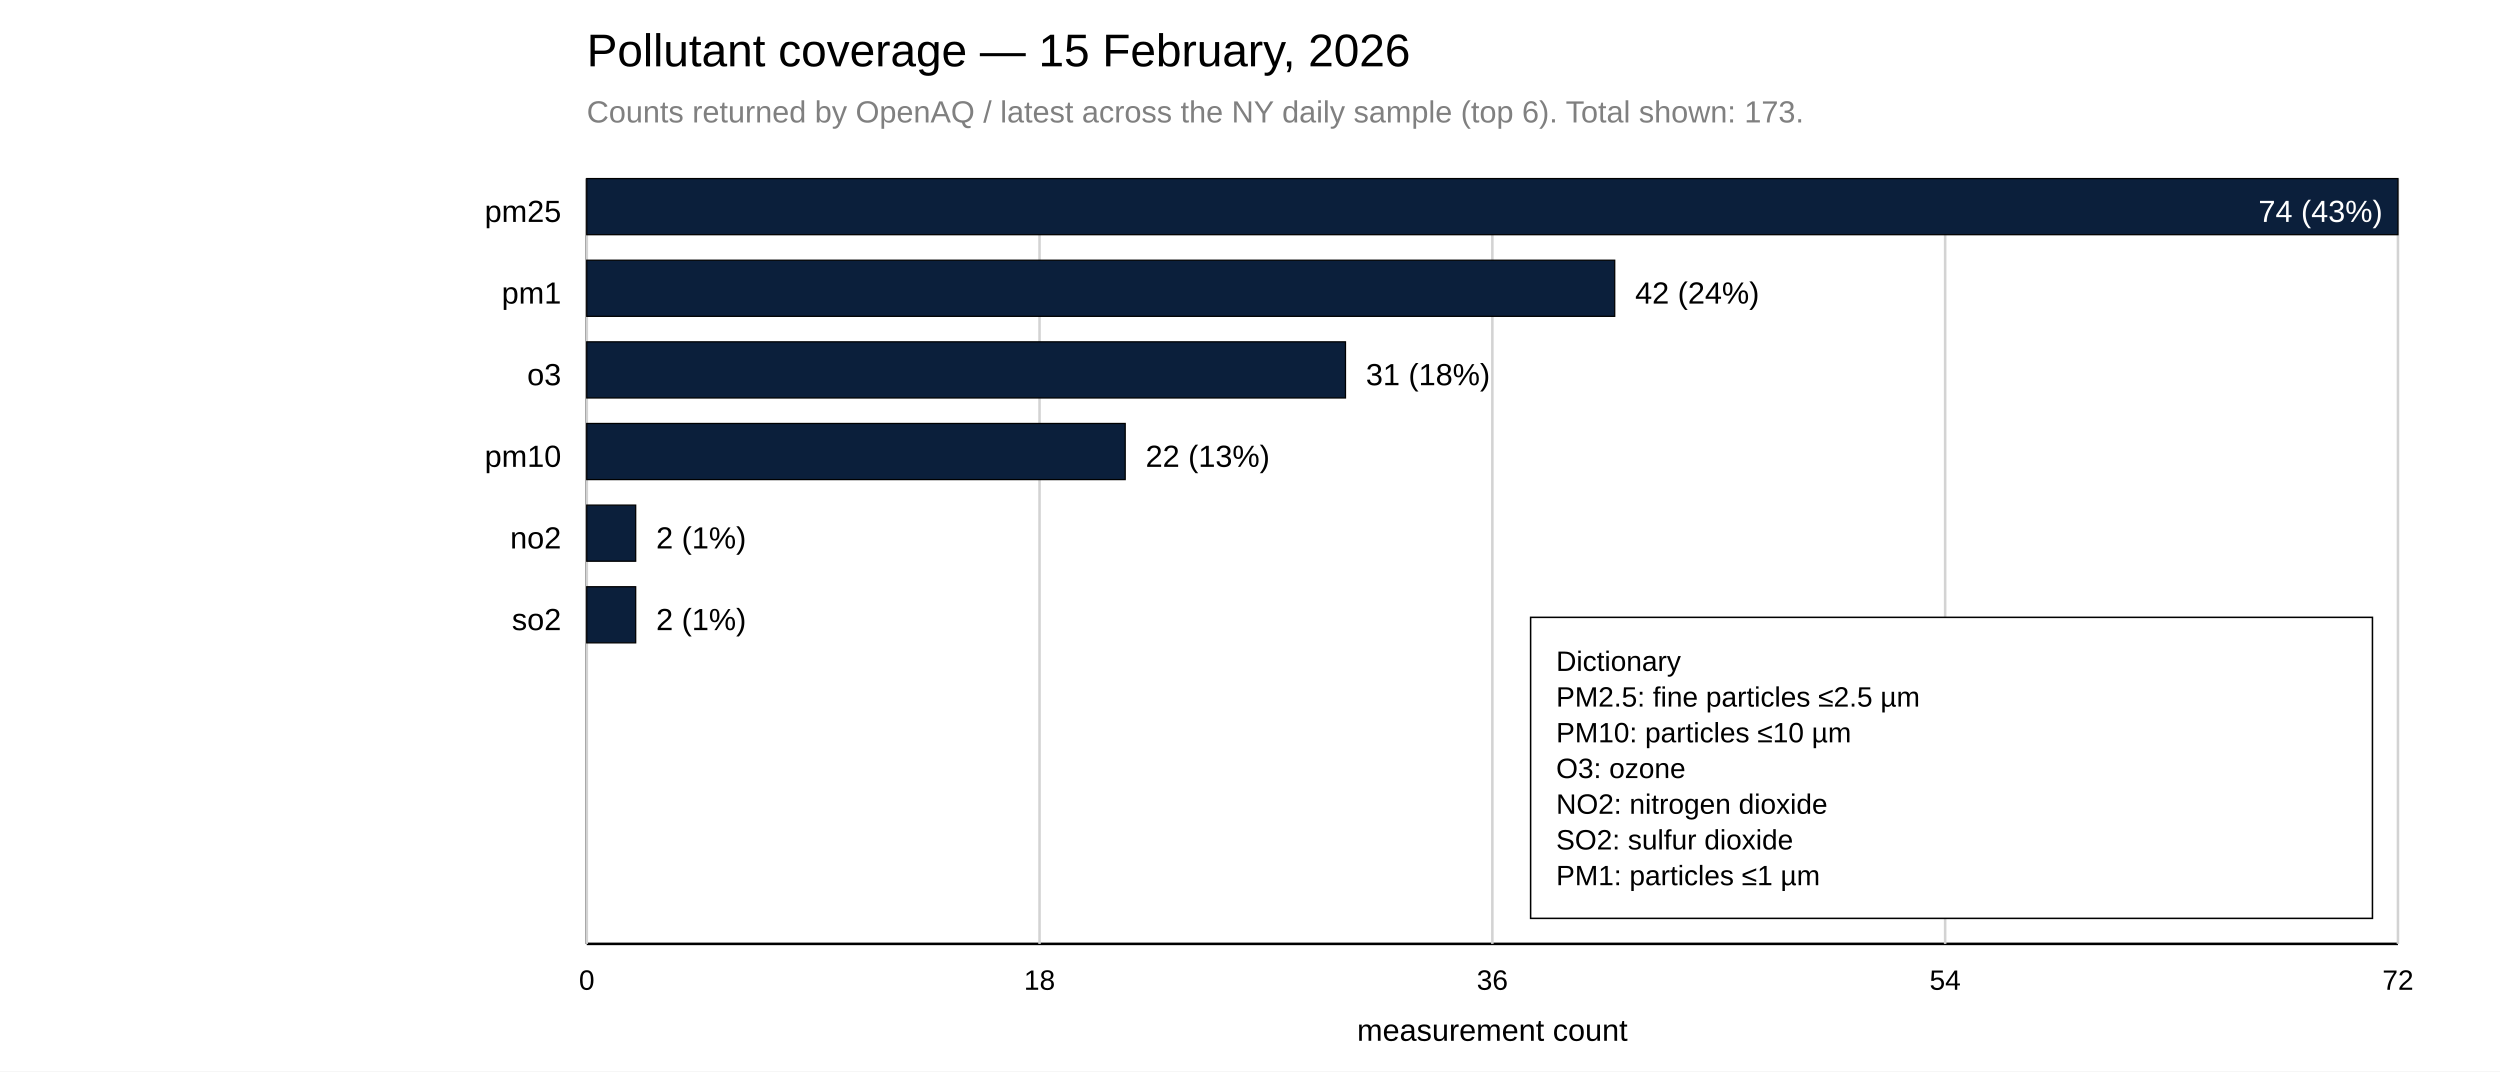
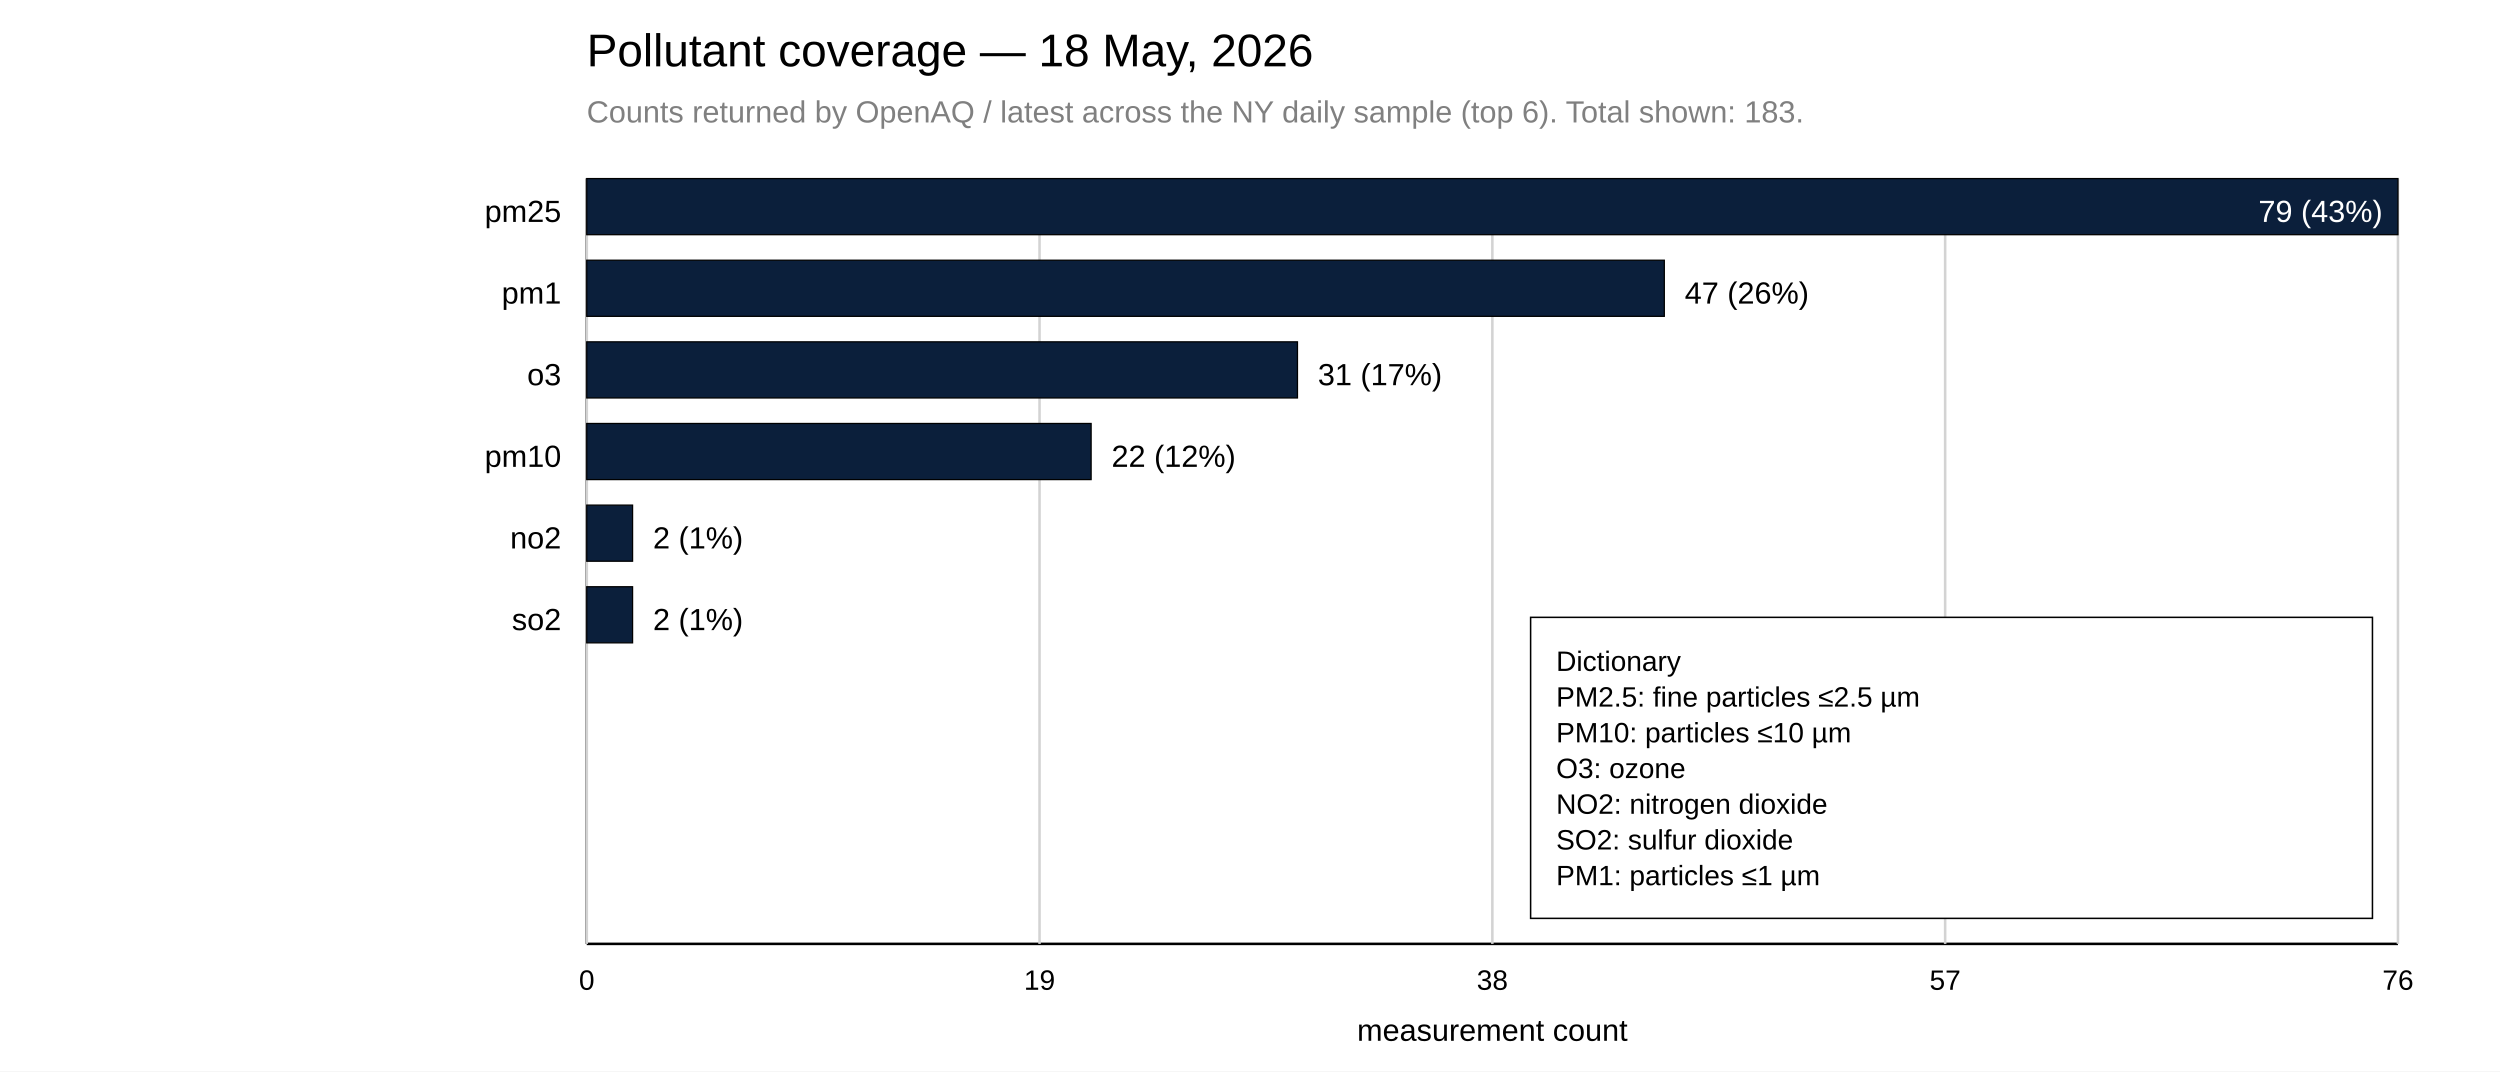
<svg xmlns="http://www.w3.org/2000/svg" width="980" height="420">
  <rect x="0" y="0" width="980" height="420" fill="white" />
-   <text x="230" y="26" font-family="Arial, sans-serif" font-size="18">Pollutant coverage — 15 February, 2026</text>
-   <text x="230" y="48" font-family="Arial, sans-serif" font-size="12" fill="gray">Counts returned by OpenAQ / latest across the NY daily sample (top 6). Total shown: 173.</text>
+   <text x="230" y="26" font-family="Arial, sans-serif" font-size="18">Pollutant coverage — 18 May, 2026</text>
+   <text x="230" y="48" font-family="Arial, sans-serif" font-size="12" fill="gray">Counts returned by OpenAQ / latest across the NY daily sample (top 6). Total shown: 183.</text>
  <line x1="230" y1="70" x2="230" y2="370" stroke="black" />
  <line x1="230" y1="370" x2="940" y2="370" stroke="black" />
  <line x1="230.00" y1="70" x2="230.00" y2="370" stroke="lightgray" />
  <text x="230.00" y="388" font-family="Arial, sans-serif" font-size="11" text-anchor="middle">0</text>
  <line x1="407.50" y1="70" x2="407.50" y2="370" stroke="lightgray" />
-   <text x="407.50" y="388" font-family="Arial, sans-serif" font-size="11" text-anchor="middle">18</text>
+   <text x="407.50" y="388" font-family="Arial, sans-serif" font-size="11" text-anchor="middle">19</text>
  <line x1="585.00" y1="70" x2="585.00" y2="370" stroke="lightgray" />
-   <text x="585.00" y="388" font-family="Arial, sans-serif" font-size="11" text-anchor="middle">36</text>
+   <text x="585.00" y="388" font-family="Arial, sans-serif" font-size="11" text-anchor="middle">38</text>
  <line x1="762.50" y1="70" x2="762.50" y2="370" stroke="lightgray" />
-   <text x="762.50" y="388" font-family="Arial, sans-serif" font-size="11" text-anchor="middle">54</text>
+   <text x="762.50" y="388" font-family="Arial, sans-serif" font-size="11" text-anchor="middle">57</text>
  <line x1="940.00" y1="70" x2="940.00" y2="370" stroke="lightgray" />
-   <text x="940.00" y="388" font-family="Arial, sans-serif" font-size="11" text-anchor="middle">72</text>
+   <text x="940.00" y="388" font-family="Arial, sans-serif" font-size="11" text-anchor="middle">76</text>
  <text x="585.00" y="408" font-family="Arial, sans-serif" font-size="12" text-anchor="middle">measurement count</text>
  <text x="220" y="87" font-family="Arial, sans-serif" font-size="12" text-anchor="end">pm25</text>
  <rect x="230" y="70" width="710.00" height="22" fill="#0B1F3B" stroke="black" stroke-width="0.5" />
-   <text x="934.00" y="87" font-family="Arial, sans-serif" font-size="12" fill="white" text-anchor="end">74 (43%)</text>
+   <text x="934.00" y="87" font-family="Arial, sans-serif" font-size="12" fill="white" text-anchor="end">79 (43%)</text>
  <text x="220" y="119" font-family="Arial, sans-serif" font-size="12" text-anchor="end">pm1</text>
-   <rect x="230" y="102" width="402.97" height="22" fill="#0B1F3B" stroke="black" stroke-width="0.5" />
-   <text x="640.97" y="119" font-family="Arial, sans-serif" font-size="12">42 (24%)</text>
+   <rect x="230" y="102" width="422.41" height="22" fill="#0B1F3B" stroke="black" stroke-width="0.5" />
+   <text x="660.41" y="119" font-family="Arial, sans-serif" font-size="12">47 (26%)</text>
  <text x="220" y="151" font-family="Arial, sans-serif" font-size="12" text-anchor="end">o3</text>
-   <rect x="230" y="134" width="297.43" height="22" fill="#0B1F3B" stroke="black" stroke-width="0.5" />
-   <text x="535.43" y="151" font-family="Arial, sans-serif" font-size="12">31 (18%)</text>
+   <rect x="230" y="134" width="278.61" height="22" fill="#0B1F3B" stroke="black" stroke-width="0.5" />
+   <text x="516.61" y="151" font-family="Arial, sans-serif" font-size="12">31 (17%)</text>
  <text x="220" y="183" font-family="Arial, sans-serif" font-size="12" text-anchor="end">pm10</text>
-   <rect x="230" y="166" width="211.08" height="22" fill="#0B1F3B" stroke="black" stroke-width="0.5" />
-   <text x="449.08" y="183" font-family="Arial, sans-serif" font-size="12">22 (13%)</text>
+   <rect x="230" y="166" width="197.72" height="22" fill="#0B1F3B" stroke="black" stroke-width="0.5" />
+   <text x="435.72" y="183" font-family="Arial, sans-serif" font-size="12">22 (12%)</text>
  <text x="220" y="215" font-family="Arial, sans-serif" font-size="12" text-anchor="end">no2</text>
-   <rect x="230" y="198" width="19.19" height="22" fill="#0B1F3B" stroke="black" stroke-width="0.5" />
-   <text x="257.19" y="215" font-family="Arial, sans-serif" font-size="12">2 (1%)</text>
+   <rect x="230" y="198" width="17.97" height="22" fill="#0B1F3B" stroke="black" stroke-width="0.5" />
+   <text x="255.97" y="215" font-family="Arial, sans-serif" font-size="12">2 (1%)</text>
  <text x="220" y="247" font-family="Arial, sans-serif" font-size="12" text-anchor="end">so2</text>
-   <rect x="230" y="230" width="19.19" height="22" fill="#0B1F3B" stroke="black" stroke-width="0.5" />
-   <text x="257.19" y="247" font-family="Arial, sans-serif" font-size="12">2 (1%)</text>
+   <rect x="230" y="230" width="17.97" height="22" fill="#0B1F3B" stroke="black" stroke-width="0.5" />
+   <text x="255.97" y="247" font-family="Arial, sans-serif" font-size="12">2 (1%)</text>
  <rect x="600.00" y="242.00" width="330" height="118" fill="white" stroke="black" stroke-width="0.6" />
  <text x="610.00" y="263.00" font-family="Arial, sans-serif" font-size="11" fill="black">
    <tspan x="610.00" dy="0">Dictionary</tspan>
    <tspan x="610.00" dy="14">PM2.5: fine particles ≤2.5 µm</tspan>
    <tspan x="610.00" dy="14">PM10: particles ≤10 µm</tspan>
    <tspan x="610.00" dy="14">O3: ozone</tspan>
    <tspan x="610.00" dy="14">NO2: nitrogen dioxide</tspan>
    <tspan x="610.00" dy="14">SO2: sulfur dioxide</tspan>
    <tspan x="610.00" dy="14">PM1: particles ≤1 µm</tspan>
  </text>
</svg>
